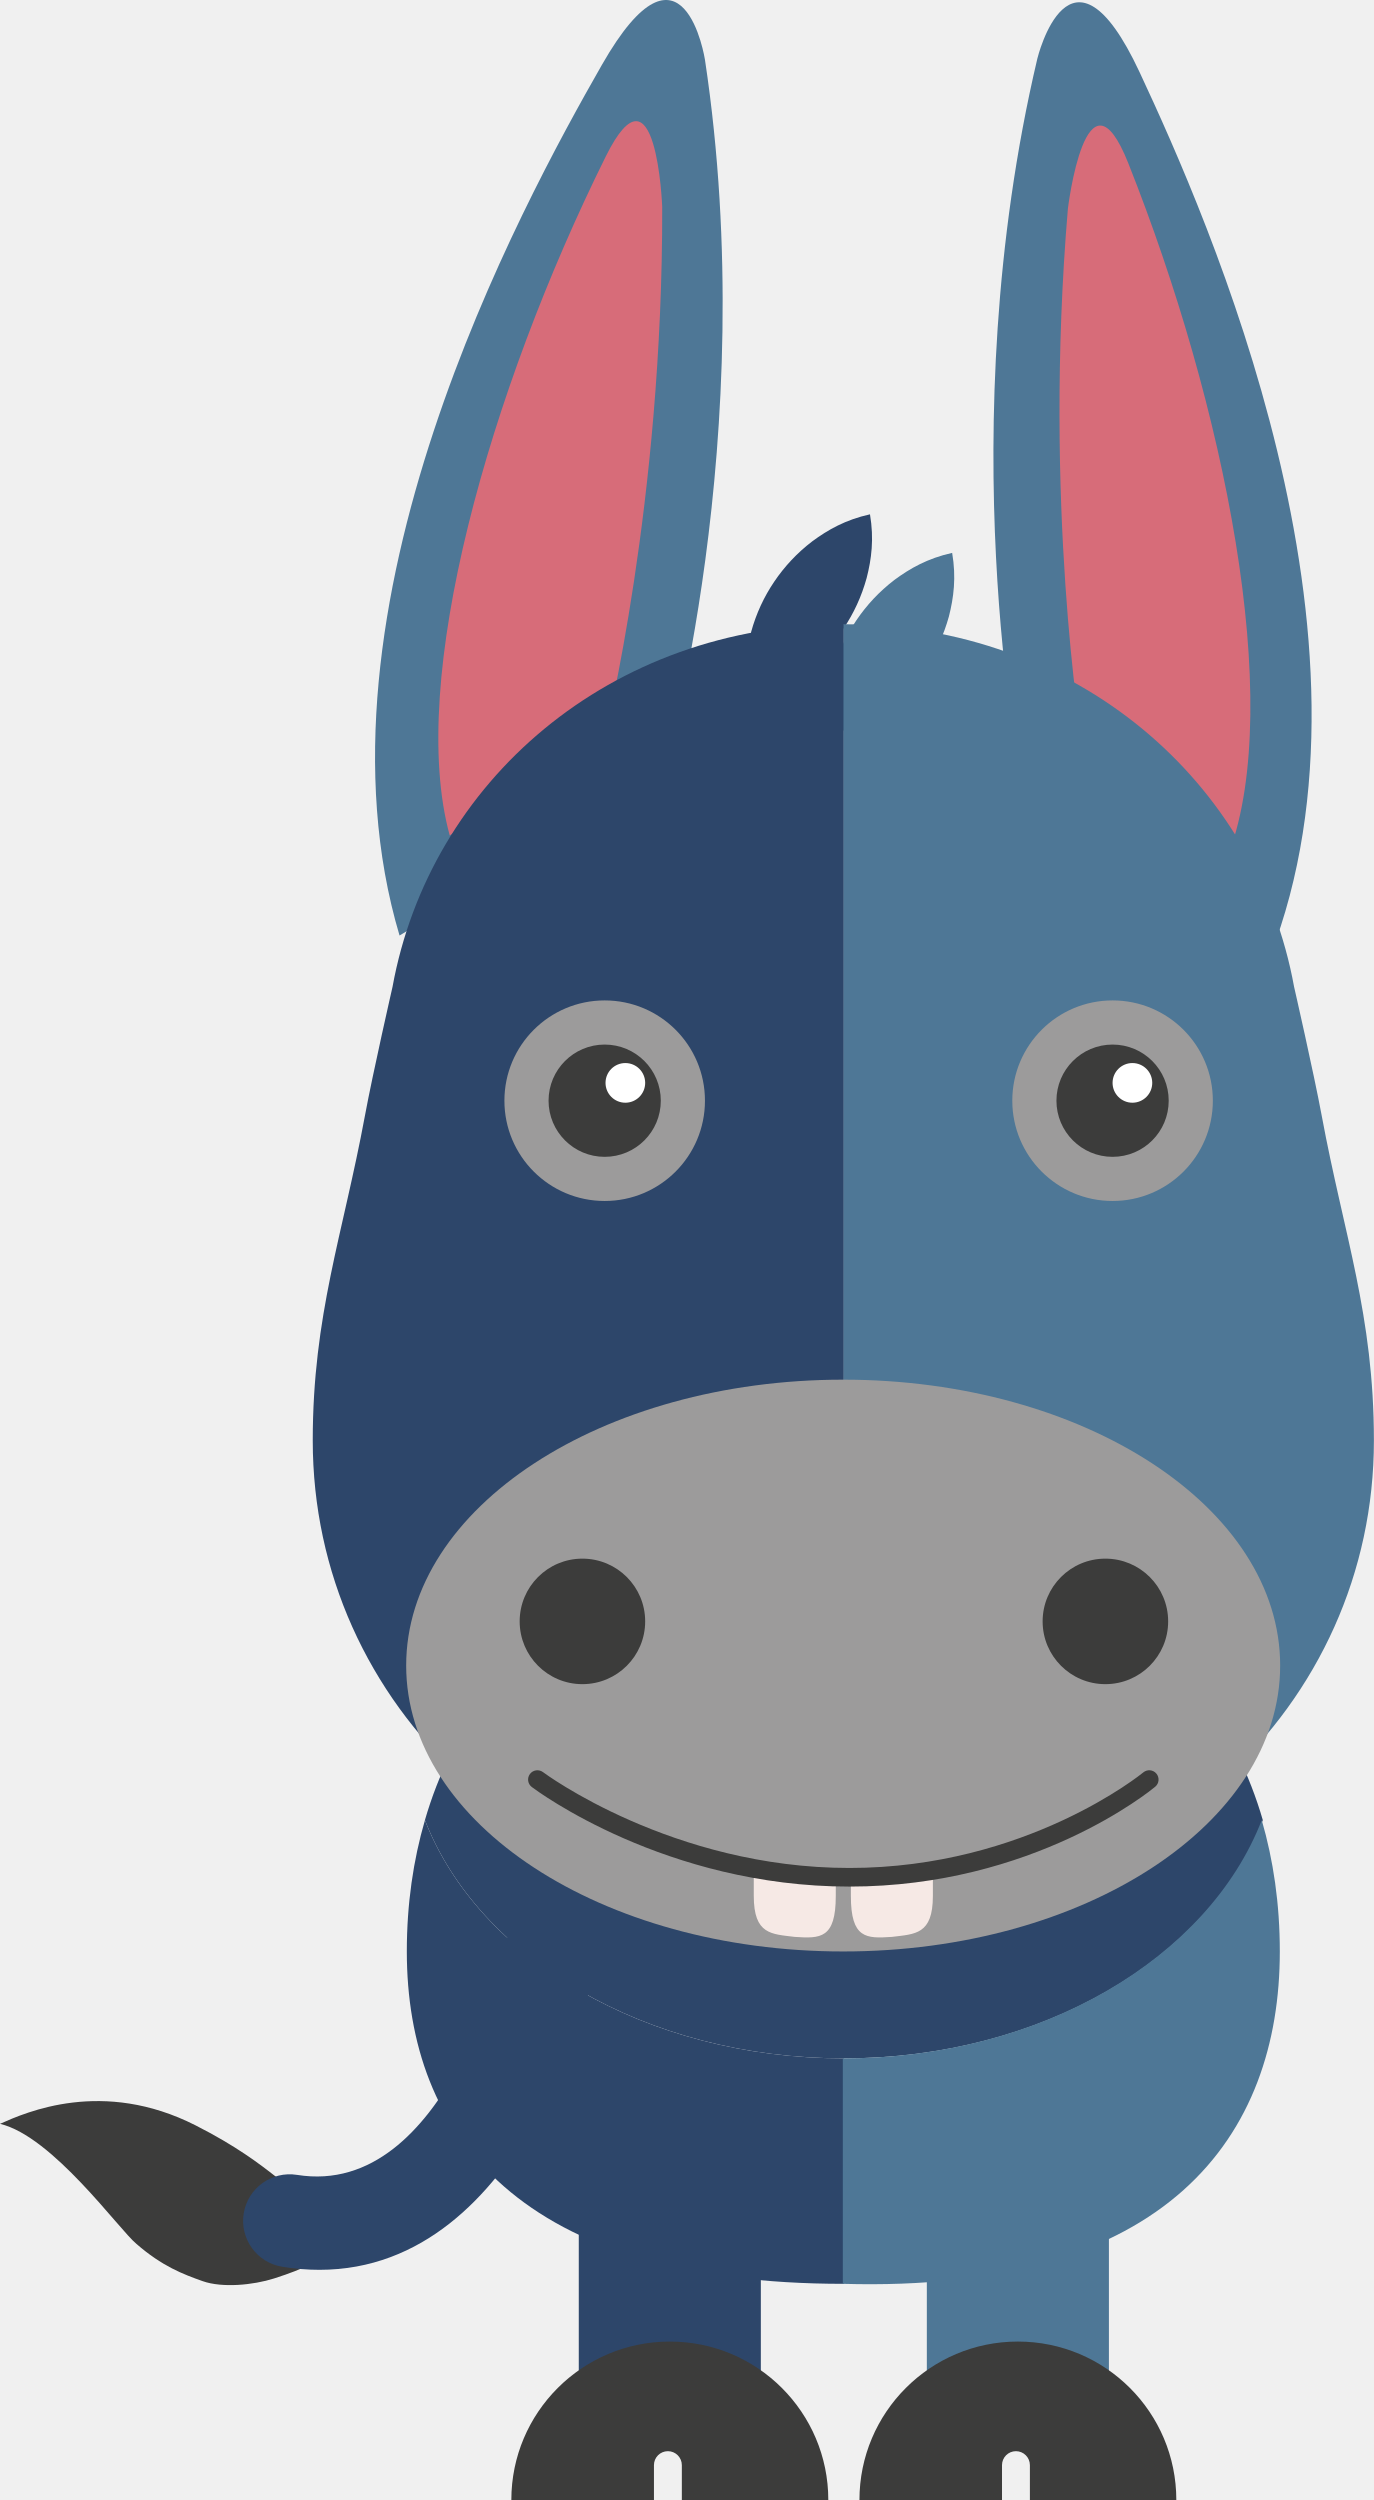
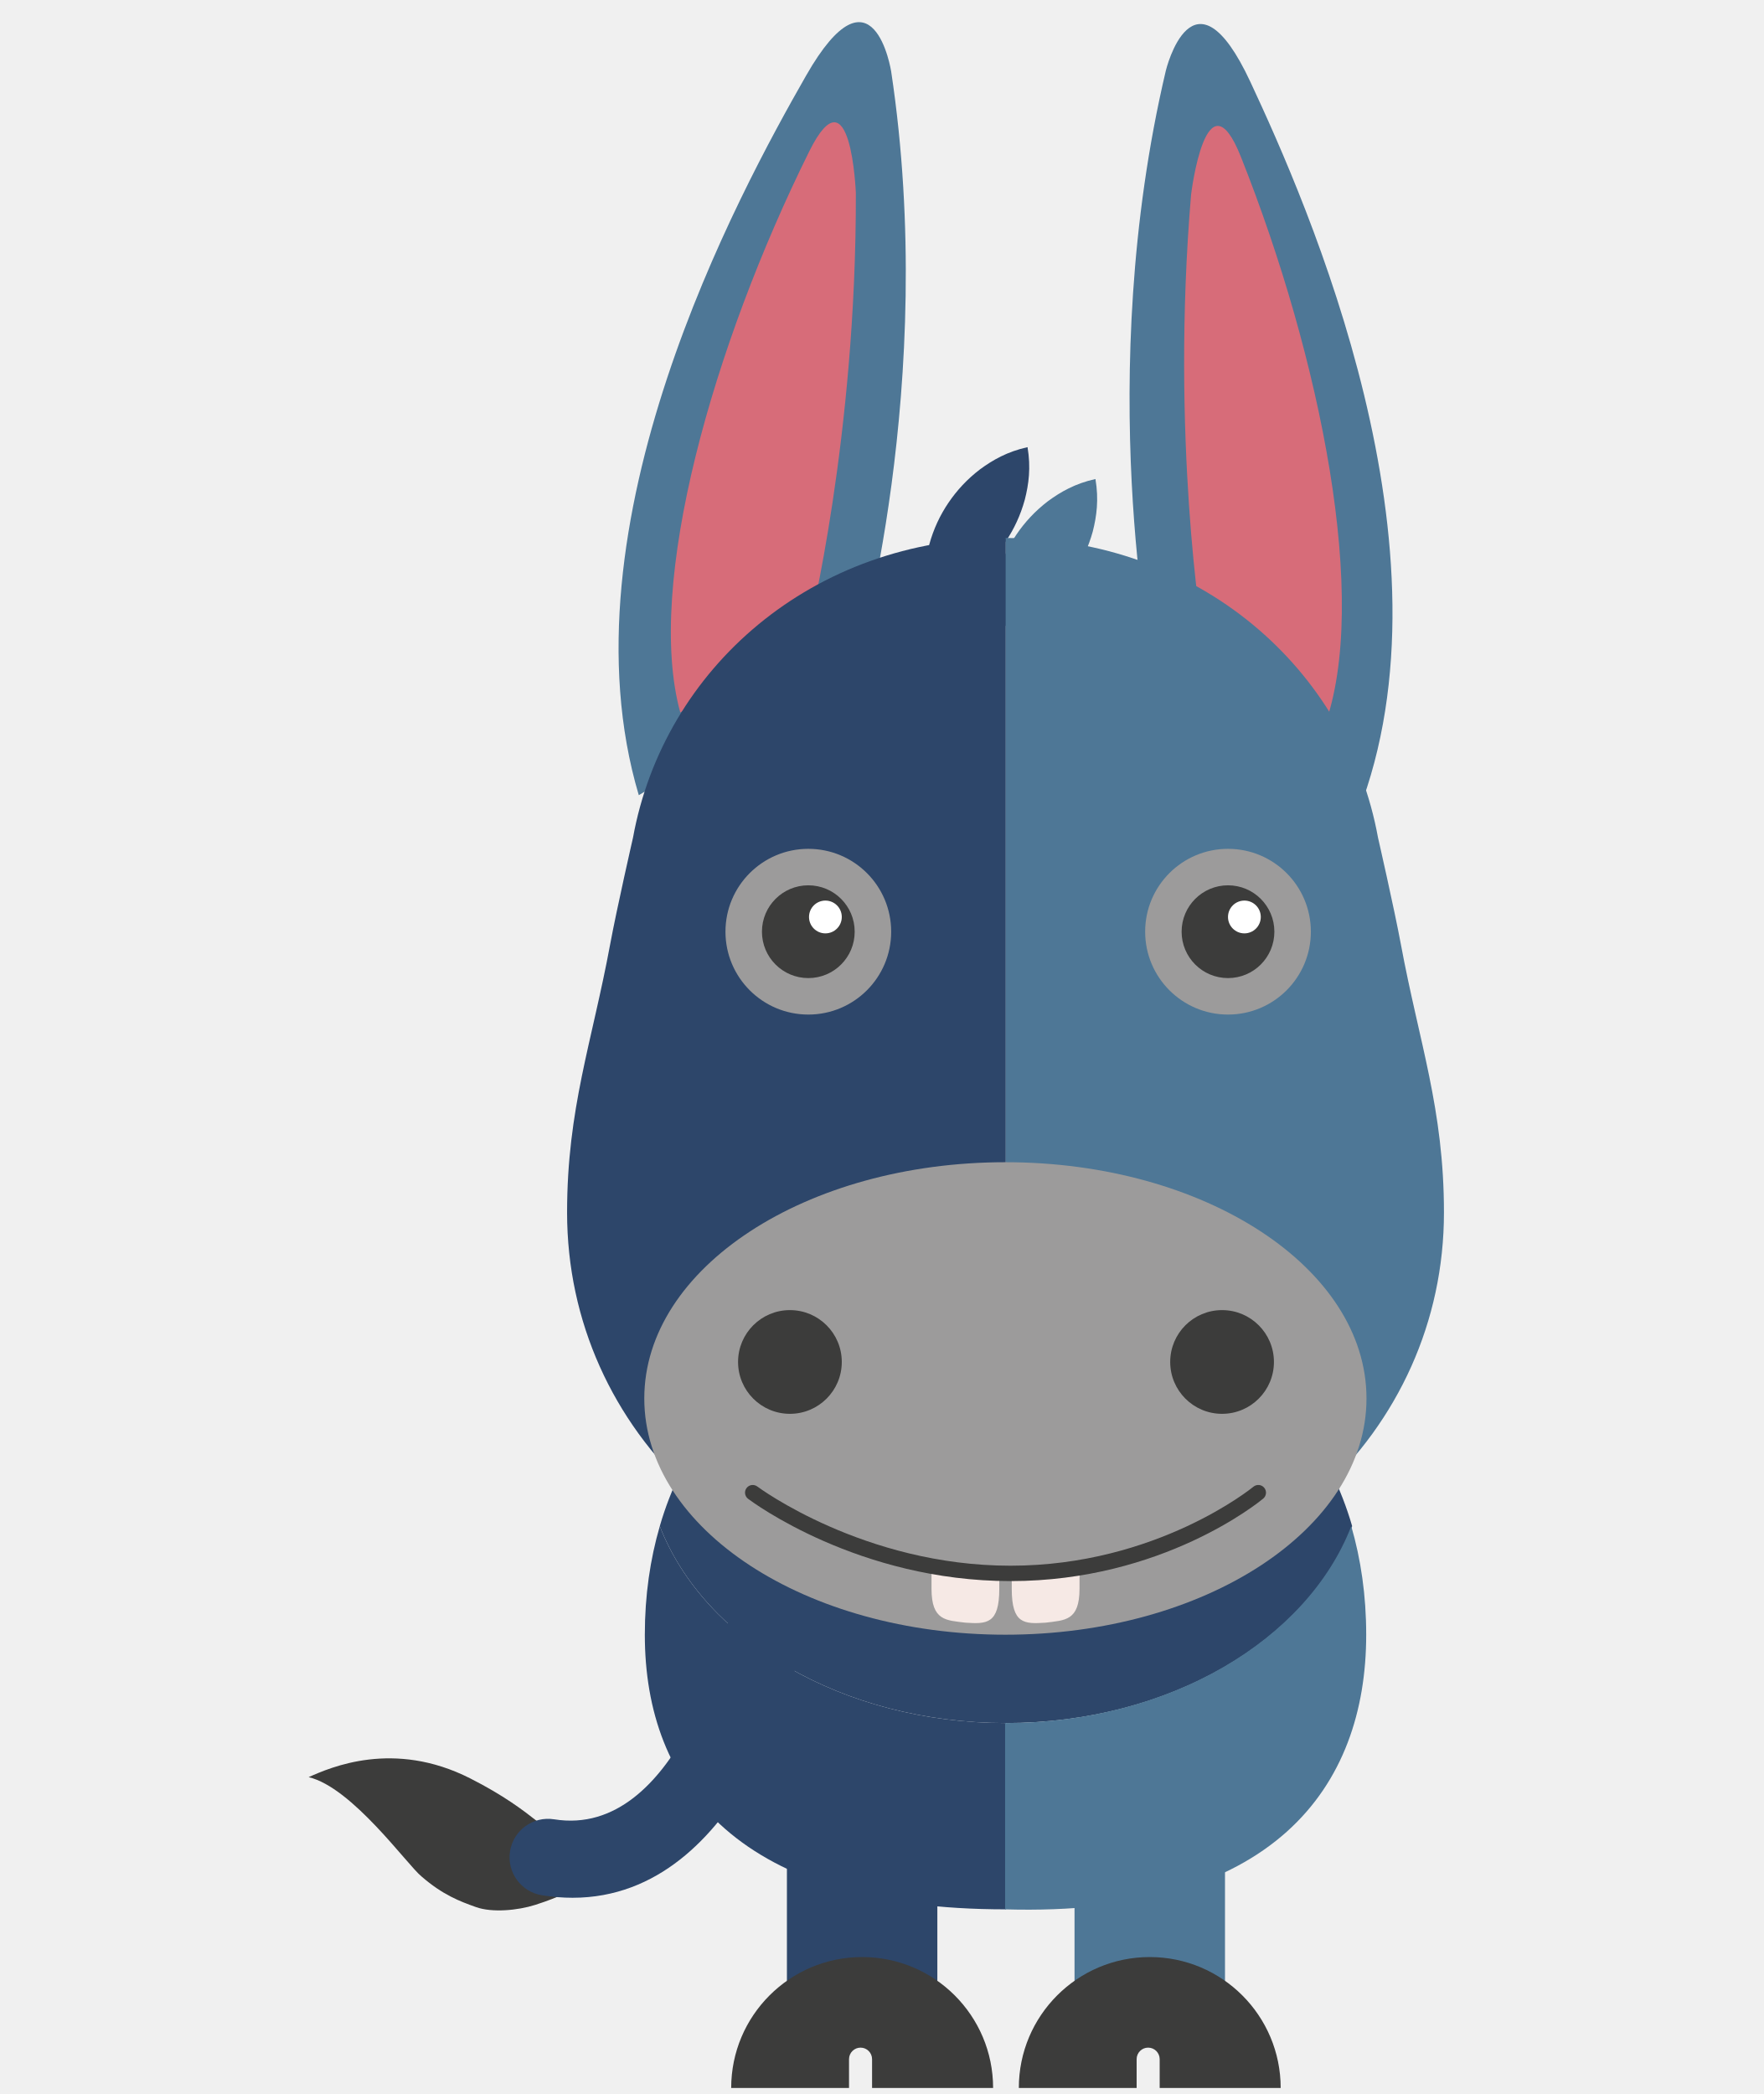
- <svg xmlns="http://www.w3.org/2000/svg" version="1.1" width="102.469" height="186.456" id="svg11570">
-   <defs id="defs11572">
-     <clipPath id="clipPath3580">
-       <path d="m 314.136,682.408 49.991,0 0,-31.204 -49.991,0 0,31.204 z" id="path3582" />
-     </clipPath>
+ <svg xmlns="http://www.w3.org/2000/svg" xmlns:xlink="http://www.w3.org/1999/xlink" width="160" height="190" viewBox="0 0 160 190">
+   <defs>
+     <polygon id="donkey-a" points=".171 39.468 62.99 39.468 62.99 .256 .171 .256" />
  </defs>
-   <g transform="translate(-323.7655,-439.1341)" id="layer1">
-     <g transform="matrix(1.25,0,0,-1.25,399.88,497.0155)" id="g3560">
-       <path d="m 0,0 c 0,0 -4.238,20.594 1.002,42.805 0,0 1.951,8.08 6.1,-0.805 4.15,-8.886 15.159,-33.805 7.781,-52.769 L 0,0 z" id="path3562" style="fill:#4e7796;fill-opacity:1;fill-rule:nonzero;stroke:none" />
-     </g>
-     <g transform="matrix(1.25,0,0,-1.25,404.432,494.275)" id="g3564">
-       <path d="m 0,0 c 0,0 -2.307,14.079 -0.816,31.663 0,0 1.09,9.034 3.603,2.712 C 8.552,19.865 12.104,2.268 8.809,-6.753 L 0,0 z" id="path3566" style="fill:#d76c79;fill-opacity:1;fill-rule:nonzero;stroke:none" />
-     </g>
-     <g transform="matrix(1.25,0,0,-1.25,373.2088,497.0155)" id="g3568">
-       <path d="m 0,0 c 0,0 5.911,20.178 2.507,42.743 0,0 -1.282,8.213 -6.146,-0.303 C -8.503,33.924 -21.516,9.992 -15.716,-9.513 L 0,0 z" id="path3570" style="fill:#4e7796;fill-opacity:1;fill-rule:nonzero;stroke:none" />
-     </g>
-     <g transform="matrix(1.25,0,0,-1.25,368.8979,493.9112)" id="g3572">
-       <path d="m 0,0 c 0,0 3.452,13.843 3.405,31.489 0,0 -0.346,9.094 -3.367,2.999 C -6.897,20.5 -11.817,3.236 -9.272,-6.027 L 0,0 z" id="path3574" style="fill:#d76c79;fill-opacity:1;fill-rule:nonzero;stroke:none" />
-     </g>
-     <g transform="matrix(1.25,0,0,-1.25,-37.21112,1406.658)" id="g3576">
-       <g id="g3578" />
-       <g id="g3584">
-         <g clip-path="url(#clipPath3580)" id="g3586" style="opacity:0.39">
-           <g transform="translate(339.1304,651.2041)" id="g3588">
-             <path d="M 0,0 C 11.832,0 21.809,6 24.997,14.215 21.809,25.2 11.832,31.204 0,31.204 -11.833,31.204 -21.81,25.2 -24.995,14.215 -21.81,6 -11.833,0 0,0" id="path3590" style="fill:#c6ccd6;fill-opacity:1;fill-rule:nonzero;stroke:none" />
-           </g>
-         </g>
+   <g fill="none" fill-rule="evenodd" transform="translate(27)">
+     <path fill="#4E7796" d="M2.513,13.823 C2.513,13.823 -2.812,39.701 3.772,67.612 C3.772,67.612 6.224,77.766 11.438,66.601 C16.653,55.434 30.487,24.121 21.215,0.29 L2.513,13.823 Z" transform="matrix(1 0 0 -1 75.01 74.02)" />
+     <path fill="#D76C79" d="M2.513,8.796 C2.513,8.796 -0.386,26.488 1.488,48.584 C1.488,48.584 2.858,59.937 6.015,51.992 C13.26,33.759 17.723,11.646 13.583,0.31 L2.513,8.796 Z" transform="matrix(1 0 0 -1 79.585 66.24)" />
+     <path fill="#4E7796" d="M22.619,12.566 C22.619,12.566 30.047,37.922 25.769,66.278 C25.769,66.278 24.158,76.598 18.046,65.897 C11.934,55.196 -4.418,25.122 2.87,0.612 L22.619,12.566 Z" transform="matrix(1 0 0 -1 28.091 72.764)" />
+     <path fill="#D76C79" d="M12.566,8.796 C12.566,8.796 16.904,26.192 16.845,48.366 C16.845,48.366 16.41,59.793 12.614,52.134 C3.899,34.557 -2.283,12.863 0.915,1.223 L12.566,8.796 Z" transform="matrix(1 0 0 -1 33.81 65.874)" />
+     <g transform="matrix(1 0 0 -1 32.695 156.598)">
+       <mask id="donkey-b" fill="#fff">
+         <use xlink:href="#donkey-a" />
+       </mask>
+       <g fill="#C6CCD6" mask="url(#donkey-b)" opacity=".39">
+         <path d="M31.415,0 C46.284,0 58.821,7.54 62.827,17.863 C58.821,31.667 46.284,39.211 31.415,39.211 C16.546,39.211 4.009,31.667 0.006,17.863 C4.009,7.54 16.546,0 31.415,0" transform="translate(.164 .256)" />
      </g>
    </g>
-     <g transform="matrix(1.25,0,0,-1.25,386.7019,592.6527)" id="g3592">
-       <path d="M 0,0 C 11.832,0 21.809,6 24.997,14.215 21.809,25.2 11.832,31.204 0,31.204 -11.833,31.204 -21.81,25.2 -24.995,14.215 -21.81,6 -11.833,0 0,0" id="path3594" style="fill:#2d466a;fill-opacity:1;fill-rule:nonzero;stroke:none" />
-     </g>
-     <g transform="matrix(1.25,0,0,-1.25,355.4585,574.8842)" id="g3596">
-       <path d="m 0,0 c -0.694,-2.384 -1.081,-4.992 -1.081,-7.836 0,-10.953 6.773,-19.831 26.076,-19.831 l 0,13.452 C 13.161,-14.215 3.185,-8.215 0,0" id="path3598" style="fill:#2d466a;fill-opacity:1;fill-rule:nonzero;stroke:none" />
-     </g>
-     <g transform="matrix(1.25,0,0,-1.25,417.8695,574.8842)" id="g3600">
-       <path d="m 0,0 c 0.692,-2.384 1.078,-4.992 1.078,-7.836 0,-10.953 -6.622,-20.387 -26.073,-19.831 l 0,13.452 c 11.832,0 21.808,6 24.995,14.215" id="path3602" style="fill:#4e7796;fill-opacity:1;fill-rule:nonzero;stroke:none" />
-     </g>
-     <path d="m 380.51,619.523 -13.578,0 0,-18.721 13.578,0 0,18.721 z" id="path3604" style="fill:#2d466a;fill-opacity:1;fill-rule:nonzero;stroke:none" />
-     <path d="m 406.471,619.523 -13.58,0 0,-18.721 13.58,0 0,18.721 z" id="path3606" style="fill:#4e7796;fill-opacity:1;fill-rule:nonzero;stroke:none" />
-     <g transform="matrix(1.25,0,0,-1.25,373.5799,621.949)" id="g3608">
-       <path d="m 0,0 c 0.458,0 0.831,-0.373 0.831,-0.833 l 0,-2.08 8.739,0 c 0,5.222 -4.235,9.454 -9.457,9.454 -5.22,0 -9.455,-4.232 -9.455,-9.454 l 8.509,0 0,2.08 C -0.833,-0.373 -0.462,0 0,0" id="path3610" style="fill:#3c3c3b;fill-opacity:1;fill-rule:nonzero;stroke:none" />
-     </g>
-     <g transform="matrix(1.25,0,0,-1.25,399.5362,621.949)" id="g3612">
-       <path d="m 0,0 c 0.46,0 0.833,-0.373 0.833,-0.833 l 0,-2.08 8.737,0 c 0,5.222 -4.232,9.454 -9.455,9.454 -5.22,0 -9.452,-4.232 -9.452,-9.454 l 8.506,0 0,2.08 C -0.831,-0.373 -0.46,0 0,0" id="path3614" style="fill:#3c3c3b;fill-opacity:1;fill-rule:nonzero;stroke:none" />
-     </g>
-     <g transform="matrix(1.25,0,0,-1.25,388.6508,477.4935)" id="g3616">
-       <path d="m 0,0 c 0.249,-1.479 0.088,-2.679 -0.198,-3.796 -0.304,-1.106 -0.767,-2.103 -1.373,-3.006 -0.602,-0.904 -1.351,-1.71 -2.262,-2.407 -0.926,-0.686 -1.98,-1.287 -3.449,-1.608 -0.256,1.482 -0.095,2.684 0.191,3.8 0.304,1.105 0.77,2.102 1.38,3.002 0.609,0.899 1.355,1.706 2.267,2.403 C -2.515,-0.927 -1.465,-0.324 0,0" id="path3618" style="fill:#2d466a;fill-opacity:1;fill-rule:nonzero;stroke:none" />
-     </g>
-     <g transform="matrix(1.25,0,0,-1.25,394.7799,480.37)" id="g3620">
-       <path d="m 0,0 c 0.251,-1.478 0.089,-2.679 -0.195,-3.796 -0.306,-1.106 -0.77,-2.103 -1.375,-3.007 -0.603,-0.903 -1.352,-1.709 -2.263,-2.406 -0.925,-0.686 -1.978,-1.288 -3.448,-1.608 -0.254,1.483 -0.095,2.684 0.193,3.8 0.303,1.106 0.768,2.103 1.378,3.002 0.608,0.9 1.357,1.706 2.266,2.403 0.93,0.686 1.98,1.288 3.444,1.612" id="path3622" style="fill:#4e7796;fill-opacity:1;fill-rule:nonzero;stroke:none" />
-     </g>
-     <g transform="matrix(1.25,0,0,-1.25,422.347,522.3707)" id="g3624">
-       <path d="M 0,0 C -0.479,2.581 -1.652,7.708 -1.652,7.708 -3.87,19.913 -14.616,29.343 -28.557,29.343 l 0,-77.273 c 18.408,0 31.667,12.791 31.667,28.57 C 3.11,-11.879 1.313,-7.084 0,0" id="path3626" style="fill:#4e7796;fill-opacity:1;fill-rule:nonzero;stroke:none" />
-     </g>
-     <g transform="matrix(1.25,0,0,-1.25,350.9786,522.3707)" id="g3628">
-       <path d="m 0,0 c 0.477,2.581 1.65,7.708 1.65,7.708 2.22,12.205 12.964,21.635 26.906,21.635 l 0,-77.273 c -18.408,0 -31.666,12.791 -31.666,28.57 0,7.481 1.797,12.276 3.11,19.36" id="path3630" style="fill:#2d466a;fill-opacity:1;fill-rule:nonzero;stroke:none" />
-     </g>
-     <g transform="matrix(1.25,0,0,-1.25,419.2428,563.3565)" id="g3632">
-       <path d="m 0,0 c 0,-9.421 -11.673,-17.058 -26.073,-17.058 -14.4,0 -26.074,7.637 -26.074,17.058 0,9.422 11.674,17.059 26.074,17.059 C -11.673,17.059 0,9.422 0,0" id="path3634" style="fill:#9c9b9b;fill-opacity:1;fill-rule:nonzero;stroke:none" />
-     </g>
-     <g transform="matrix(1.25,0,0,-1.25,371.8844,560.0612)" id="g3636">
-       <path d="m 0,0 c 0,-2.069 -1.676,-3.745 -3.746,-3.745 -2.067,0 -3.743,1.676 -3.743,3.745 0,2.068 1.676,3.744 3.743,3.744 C -1.676,3.744 0,2.068 0,0" id="path3638" style="fill:#3c3c3b;fill-opacity:1;fill-rule:nonzero;stroke:none" />
-     </g>
-     <g transform="matrix(1.25,0,0,-1.25,410.8895,560.0612)" id="g3640">
-       <path d="m 0,0 c 0,-2.069 -1.677,-3.745 -3.746,-3.745 -2.067,0 -3.744,1.676 -3.744,3.745 0,2.068 1.677,3.744 3.744,3.744 C -1.677,3.744 0,2.068 0,0" id="path3642" style="fill:#3c3c3b;fill-opacity:1;fill-rule:nonzero;stroke:none" />
-     </g>
-     <g transform="matrix(1.25,0,0,-1.25,376.343,521.2264)" id="g3644">
-       <path d="m 0,0 c 0,-3.305 -2.677,-5.984 -5.983,-5.984 -3.304,0 -5.983,2.679 -5.983,5.984 0,3.305 2.679,5.983 5.983,5.983 C -2.677,5.983 0,3.306 0,0" id="path3646" style="fill:#9c9b9b;fill-opacity:1;fill-rule:nonzero;stroke:none" />
-     </g>
-     <g transform="matrix(1.25,0,0,-1.25,414.2226,521.2264)" id="g3648">
-       <path d="m 0,0 c 0,-3.305 -2.677,-5.984 -5.983,-5.984 -3.303,0 -5.983,2.679 -5.983,5.984 0,3.305 2.68,5.983 5.983,5.983 C -2.677,5.983 0,3.306 0,0" id="path3650" style="fill:#9c9b9b;fill-opacity:1;fill-rule:nonzero;stroke:none" />
-     </g>
-     <g transform="matrix(1.25,0,0,-1.25,373.0495,521.2264)" id="g3652">
-       <path d="m 0,0 c 0,-1.851 -1.497,-3.35 -3.349,-3.35 -1.848,0 -3.348,1.499 -3.348,3.35 0,1.85 1.5,3.349 3.348,3.349 C -1.497,3.349 0,1.85 0,0" id="path3654" style="fill:#3c3c3b;fill-opacity:1;fill-rule:nonzero;stroke:none" />
-     </g>
-     <g transform="matrix(1.25,0,0,-1.25,410.9298,521.2264)" id="g3656">
-       <path d="m 0,0 c 0,-1.851 -1.498,-3.35 -3.349,-3.35 -1.848,0 -3.349,1.499 -3.349,3.35 0,1.85 1.501,3.349 3.349,3.349 C -1.498,3.349 0,1.85 0,0" id="path3658" style="fill:#3c3c3b;fill-opacity:1;fill-rule:nonzero;stroke:none" />
-     </g>
-     <g transform="matrix(1.25,0,0,-1.25,371.8844,519.8976)" id="g3660">
-       <path d="m 0,0 c 0,-0.653 -0.529,-1.184 -1.183,-1.184 -0.654,0 -1.183,0.531 -1.183,1.184 0,0.653 0.529,1.183 1.183,1.183 C -0.529,1.183 0,0.653 0,0" id="path3662" style="fill:#ffffff;fill-opacity:1;fill-rule:nonzero;stroke:none" />
-     </g>
-     <g transform="matrix(1.25,0,0,-1.25,409.7024,519.8976)" id="g3664">
-       <path d="m 0,0 c 0,-0.653 -0.529,-1.184 -1.184,-1.184 -0.653,0 -1.183,0.531 -1.183,1.184 0,0.653 0.53,1.183 1.183,1.183 C -0.529,1.183 0,0.653 0,0" id="path3666" style="fill:#ffffff;fill-opacity:1;fill-rule:nonzero;stroke:none" />
-     </g>
-     <g transform="matrix(1.25,0,0,-1.25,379.9837,580.536)" id="g3668">
-       <path d="M 0,0 C 0,-2.317 1.063,-2.273 2.446,-2.445 3.979,-2.549 4.893,-2.554 4.893,0 l 0,1.557 C 4.893,1.294 0,1.918 0,1.918 L 0,0 z" id="path3670" style="fill:#f6e9e5;fill-opacity:1;fill-rule:nonzero;stroke:none" />
-     </g>
-     <g transform="matrix(1.25,0,0,-1.25,393.3419,580.536)" id="g3672">
-       <path d="M 0,0 C 0,-2.317 -1.063,-2.273 -2.447,-2.445 -3.979,-2.549 -4.893,-2.554 -4.893,0 l 0,1.557 C -4.893,1.294 0,1.918 0,1.918 L 0,0 z" id="path3674" style="fill:#f6e9e5;fill-opacity:1;fill-rule:nonzero;stroke:none" />
-     </g>
-     <g transform="matrix(1.25,0,0,-1.25,387.1156,579.8402)" id="g3676">
-       <path d="m 0,0 c -10.965,0 -18.63,5.7 -18.951,5.942 -0.244,0.186 -0.293,0.533 -0.108,0.778 0.184,0.245 0.532,0.292 0.778,0.109 0.074,-0.058 7.703,-5.718 18.281,-5.718 10.559,0 17.466,5.644 17.535,5.701 0.236,0.195 0.585,0.166 0.782,-0.071 C 18.514,6.505 18.482,6.156 18.248,5.959 17.955,5.716 10.979,0 0,0" id="path3678" style="fill:#3c3c3b;fill-opacity:1;fill-rule:nonzero;stroke:none" />
-     </g>
-     <g transform="matrix(1.25,0,0,-1.25,323.7655,597.535)" id="g3680">
-       <path d="m 0,0 c 1.566,0.699 6.128,2.716 11.657,-0.085 2.437,-1.237 3.812,-2.293 4.844,-3.102 1.024,-0.829 2.912,-2.856 3.689,-4.392 -1.568,-0.706 -1.828,-1.002 -3.832,-1.645 -1.249,-0.398 -3.096,-0.577 -4.267,-0.162 -1.171,0.415 -2.422,0.89 -3.949,2.222 C 7.115,-6.329 3.145,-0.746 0,0" id="path3682" style="fill:#3c3c3b;fill-opacity:1;fill-rule:nonzero;stroke:none" />
-     </g>
-     <g transform="matrix(1.25,0,0,-1.25,347.5869,608.423)" id="g3684">
-       <path d="m 0,0 c -0.711,0 -1.45,0.059 -2.218,0.183 -1.513,0.244 -2.543,1.67 -2.298,3.183 0.245,1.512 1.669,2.541 3.183,2.299 8.965,-1.441 12.45,13.779 12.484,13.934 0.334,1.496 1.814,2.442 3.313,2.107 1.497,-0.334 2.44,-1.816 2.107,-3.314 C 16.395,17.601 12.326,0 0,0" id="path3686" style="fill:#2d466a;fill-opacity:1;fill-rule:nonzero;stroke:none" />
-     </g>
+     <path fill="#2D466A" d="M31.415,0 C46.284,0 58.821,7.54 62.827,17.863 C58.821,31.667 46.284,39.211 31.415,39.211 C16.546,39.211 4.009,31.667 0.006,17.863 C4.009,7.54 16.546,0 31.415,0" transform="matrix(1 0 0 -1 32.86 156.341)" />
+     <path fill="#2D466A" d="M2.513,35.185 C1.641,32.189 1.155,28.912 1.155,25.338 C1.155,11.575 9.666,0.418 33.922,0.418 L33.922,17.322 C19.052,17.322 6.516,24.862 2.513,35.185" transform="matrix(1 0 0 -1 30.353 173.664)" />
+     <path fill="#4E7796" d="M31.415,35.185 C32.285,32.189 32.77,28.912 32.77,25.338 C32.77,11.575 24.449,-0.28 0.006,0.418 L0.006,17.322 C14.875,17.322 27.411,24.862 31.415,35.185" transform="matrix(1 0 0 -1 64.192 173.664)" />
+     <polygon fill="#2D466A" points="58.05 183.354 44.401 183.354 44.401 164.533 58.05 164.533" />
+     <polygon fill="#4E7796" points="84.149 183.354 70.497 183.354 70.497 164.533 84.149 164.533" />
+     <path fill="#3C3C3B" d="M12.566,3.77 C13.142,3.77 13.61,3.301 13.61,2.723 L13.61,0.109 L24.592,0.109 C24.592,6.671 19.27,11.989 12.708,11.989 C6.149,11.989 0.827,6.671 0.827,0.109 L11.519,0.109 L11.519,2.723 C11.519,3.301 11.986,3.77 12.566,3.77" transform="matrix(1 0 0 -1 38.517 189.563)" />
+     <path fill="#3C3C3B" d="M12.566,3.77 C13.144,3.77 13.613,3.301 13.613,2.723 L13.613,0.109 L24.592,0.109 C24.592,6.671 19.274,11.989 12.711,11.989 C6.151,11.989 0.833,6.671 0.833,0.109 L11.522,0.109 L11.522,2.723 C11.522,3.301 11.988,3.77 12.566,3.77" transform="matrix(1 0 0 -1 64.61 189.563)" />
+     <path fill="#2D466A" d="M10.053,13.823 C10.366,11.964 10.163,10.456 9.804,9.053 C9.422,7.663 8.84,6.41 8.079,5.275 C7.322,4.139 6.381,3.126 5.236,2.251 C4.073,1.389 2.748,0.633 0.902,0.23 C0.581,2.092 0.783,3.603 1.142,5.005 C1.524,6.394 2.11,7.646 2.876,8.777 C3.642,9.907 4.579,10.921 5.725,11.797 C6.893,12.658 8.212,13.416 10.053,13.823" transform="matrix(1 0 0 -1 56.18 54.396)" />
+     <path fill="#4E7796" d="M10.053,13.823 C10.368,11.965 10.165,10.456 9.808,9.053 C9.423,7.663 8.84,6.41 8.08,5.274 C7.322,4.139 6.381,3.126 5.236,2.251 C4.074,1.389 2.751,0.632 0.904,0.23 C0.584,2.094 0.784,3.603 1.146,5.005 C1.527,6.395 2.111,7.648 2.878,8.777 C3.642,9.908 4.583,10.921 5.725,11.797 C6.894,12.659 8.213,13.416 10.053,13.823" transform="matrix(1 0 0 -1 62.342 57.287)" />
+     <path fill="#4E7796" d="M36.442,60.317 C35.84,63.561 34.366,70.003 34.366,70.003 C31.579,85.34 18.075,97.19 0.557,97.19 L0.557,0.088 C23.688,0.088 40.35,16.161 40.35,35.989 C40.35,45.39 38.092,51.416 36.442,60.317" transform="matrix(1 0 0 -1 63.667 146.005)" />
+     <path fill="#2D466A" d="M5.026,60.317 C5.626,63.561 7.1,70.003 7.1,70.003 C9.89,85.34 23.391,97.19 40.91,97.19 L40.91,0.088 C17.779,0.088 1.118,16.161 1.118,35.989 C1.118,45.39 3.377,51.416 5.026,60.317" transform="matrix(1 0 0 -1 23.336 146.005)" />
+     <path fill="#9C9B9B" d="M66.601,22.619 C66.601,10.78 51.932,1.184 33.837,1.184 C15.742,1.184 1.072,10.78 1.072,22.619 C1.072,34.459 15.742,44.056 33.837,44.056 C51.932,44.056 66.601,34.459 66.601,22.619" transform="matrix(1 0 0 -1 30.387 149.51)" />
+     <path fill="#3C3C3B" d="M10.053,5.026 C10.053,2.427 7.947,0.32 5.346,0.32 C2.748,0.32 0.642,2.427 0.642,5.026 C0.642,7.625 2.748,9.731 5.346,9.731 C7.947,9.731 10.053,7.625 10.053,5.026" transform="matrix(1 0 0 -1 39.326 128.604)" />
+     <path fill="#3C3C3B" d="M10.053,5.026 C10.053,2.427 7.946,0.32 5.346,0.32 C2.748,0.32 0.641,2.427 0.641,5.026 C0.641,7.625 2.748,9.731 5.346,9.731 C7.946,9.731 10.053,7.625 10.053,5.026" transform="matrix(1 0 0 -1 78.537 128.604)" />
+     <path fill="#9C9B9B" d="M15.079,7.54 C15.079,3.387 11.715,0.02 7.561,0.02 C3.409,0.02 0.043,3.387 0.043,7.54 C0.043,11.693 3.409,15.058 7.561,15.058 C11.715,15.058 15.079,11.694 15.079,7.54" transform="matrix(1 0 0 -1 38.782 92.077)" />
+     <path fill="#9C9B9B" d="M15.079,7.54 C15.079,3.387 11.715,0.02 7.561,0.02 C3.41,0.02 0.043,3.387 0.043,7.54 C0.043,11.693 3.41,15.058 7.561,15.058 C11.715,15.058 15.079,11.694 15.079,7.54" transform="matrix(1 0 0 -1 76.862 92.077)" />
+     <path fill="#3C3C3B" d="M8.796,5.026 C8.796,2.7 6.915,0.817 4.588,0.817 C2.266,0.817 0.381,2.7 0.381,5.026 C0.381,7.351 2.266,9.235 4.588,9.235 C6.915,9.235 8.796,7.351 8.796,5.026" transform="matrix(1 0 0 -1 41.754 89.564)" />
+     <path fill="#3C3C3B" d="M8.796,5.026 C8.796,2.7 6.914,0.817 4.588,0.817 C2.266,0.817 0.379,2.7 0.379,5.026 C0.379,7.351 2.266,9.235 4.588,9.235 C6.914,9.235 8.796,7.351 8.796,5.026" transform="matrix(1 0 0 -1 79.834 89.564)" />
+     <path fill="#FFF" d="M3.77,2.513 C3.77,1.693 3.105,1.025 2.283,1.025 C1.461,1.025 0.797,1.693 0.797,2.513 C0.797,3.334 1.461,4 2.283,4 C3.105,4 3.77,3.334 3.77,2.513" transform="matrix(1 0 0 -1 45.609 85.715)" />
+     <path fill="#FFF" d="M3.77,2.513 C3.77,1.693 3.105,1.025 2.282,1.025 C1.461,1.025 0.795,1.693 0.795,2.513 C0.795,3.334 1.461,4 2.282,4 C3.105,4 3.77,3.334 3.77,2.513" transform="matrix(1 0 0 -1 83.627 85.715)" />
+     <path fill="#F6E9E5" d="M0,3.77 C0,0.858 1.336,0.914 3.074,0.697 C5,0.567 6.149,0.56 6.149,3.77 L6.149,5.726 C6.149,5.396 0,6.18 0,6.18 L0,3.77 Z" transform="matrix(1 0 0 -1 57.521 147.93)" />
+     <path fill="#F6E9E5" d="M6.283,3.77 C6.283,0.858 4.947,0.914 3.208,0.697 C1.283,0.567 0.134,0.56 0.134,3.77 L0.134,5.726 C0.134,5.396 6.283,6.18 6.283,6.18 L6.283,3.77 Z" transform="matrix(1 0 0 -1 64.667 147.93)" />
+     <path fill="#3C3C3B" d="M25.132,0 C11.354,0 1.722,7.163 1.318,7.467 C1.012,7.701 0.95,8.137 1.182,8.444 C1.414,8.752 1.851,8.811 2.16,8.581 C2.253,8.509 11.84,1.396 25.132,1.396 C38.401,1.396 47.08,8.488 47.167,8.56 C47.464,8.805 47.902,8.769 48.15,8.471 C48.397,8.174 48.357,7.736 48.063,7.488 C47.695,7.183 38.929,0 25.132,0" transform="matrix(1 0 0 -1 39.558 143.461)" />
+     <path fill="#3C3C3B" d="M0,12.566 C1.968,13.445 7.701,15.979 14.648,12.459 C17.711,10.905 19.439,9.578 20.735,8.561 C22.022,7.52 24.395,4.972 25.371,3.042 C23.401,2.155 23.074,1.783 20.556,0.975 C18.986,0.475 16.665,0.25 15.194,0.772 C13.722,1.293 12.15,1.89 10.231,3.564 C8.941,4.613 3.952,11.629 0,12.566" transform="matrix(1 0 0 -1 1.005 173.816)" />
+     <path fill="#2D466A" d="M6.283,0 C5.39,0 4.461,0.074 3.496,0.23 C1.595,0.537 0.3,2.329 0.608,4.23 C0.916,6.13 2.705,7.423 4.608,7.119 C15.874,5.308 20.253,24.434 20.296,24.628 C20.715,26.508 22.575,27.697 24.459,27.276 C26.34,26.856 27.525,24.994 27.106,23.112 C26.885,22.118 21.772,0 6.283,0" transform="matrix(1 0 0 -1 18.67 172.195)" />
  </g>
</svg>
